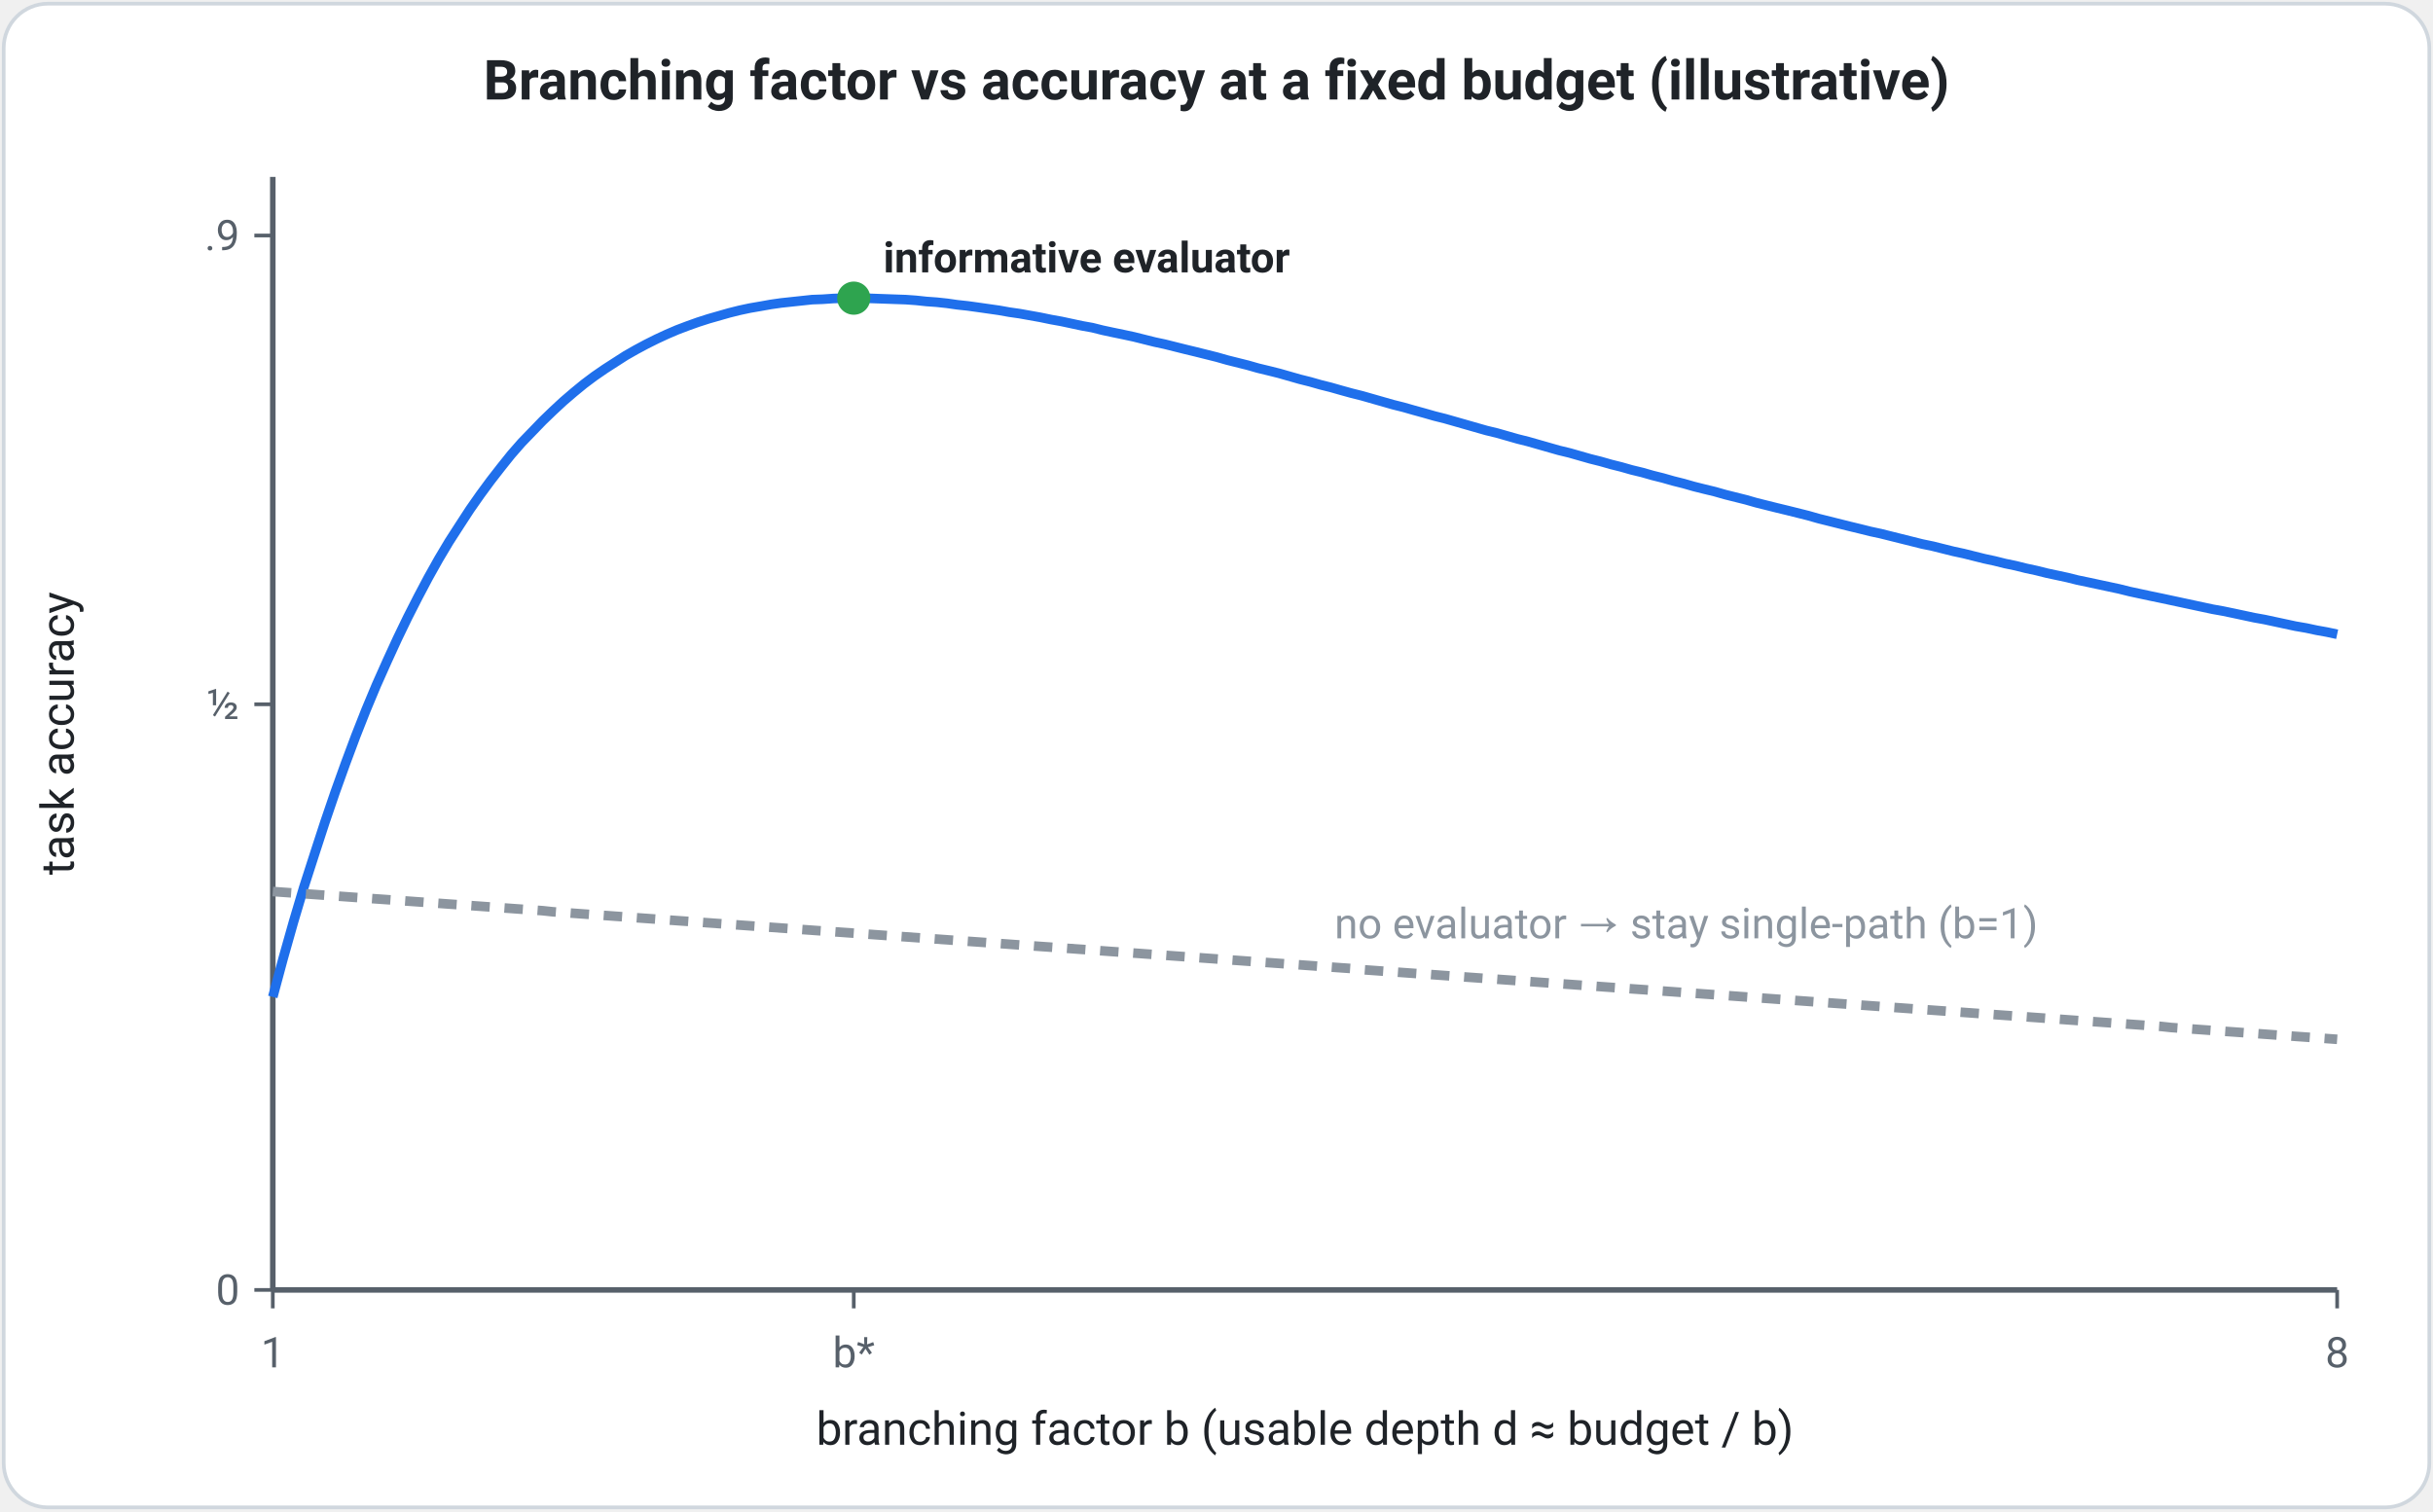
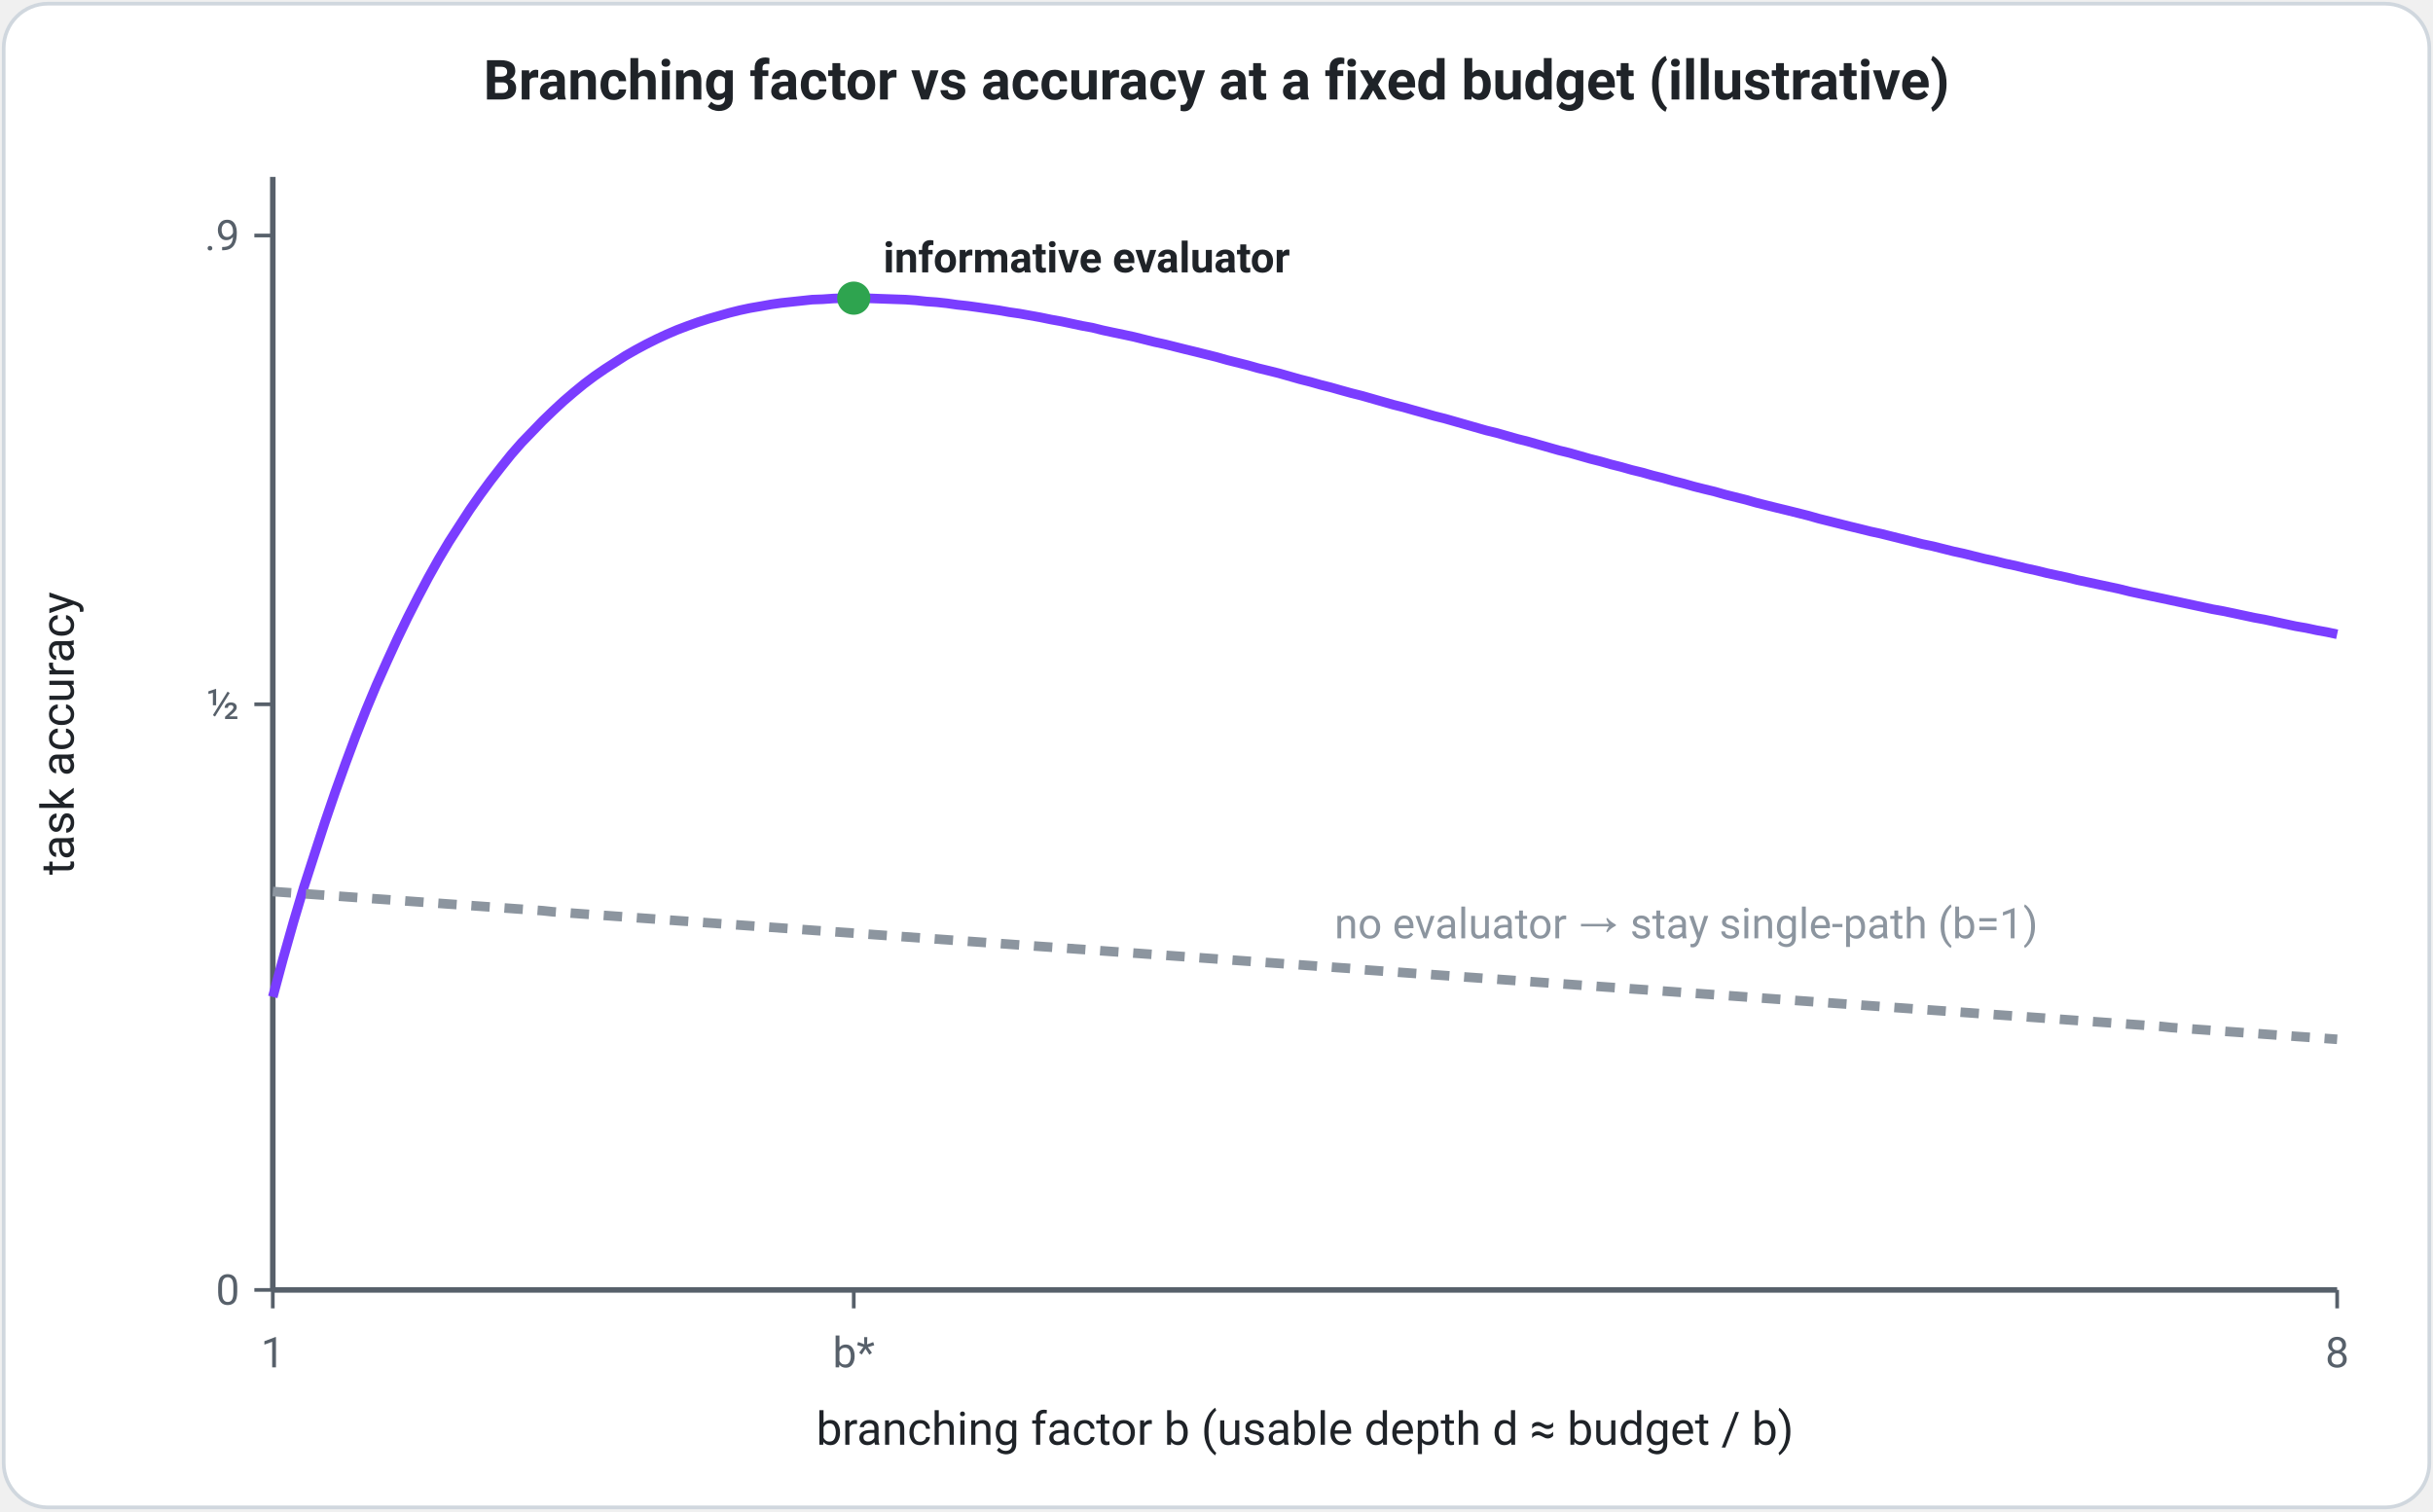
<svg xmlns="http://www.w3.org/2000/svg" viewBox="0 0 660 410" width="660" height="410" font-family="-apple-system,BlinkMacSystemFont,Segoe UI,Roboto,Helvetica,Arial,sans-serif">
  <rect x="1" y="1" width="658" height="408" rx="12" fill="#ffffff" stroke="#d0d7de" />
  <text x="330.0" y="27" text-anchor="middle" font-size="15" font-weight="700" fill="#1f2328">Branching factor vs accuracy at a fixed budget  (illustrative)</text>
  <line x1="74" y1="48" x2="74" y2="350" stroke="#57606a" stroke-width="1.5" />
  <line x1="74" y1="350" x2="634" y2="350" stroke="#57606a" stroke-width="1.5" />
  <line x1="74.0" y1="350" x2="74.0" y2="355" stroke="#57606a" />
  <text x="74.0" y="371" text-anchor="middle" font-size="11.5" fill="#57606a">1</text>
  <line x1="231.6" y1="350" x2="231.6" y2="355" stroke="#57606a" />
  <text x="231.6" y="371" text-anchor="middle" font-size="11.5" fill="#57606a">b*</text>
  <line x1="634.0" y1="350" x2="634.0" y2="355" stroke="#57606a" />
  <text x="634.0" y="371" text-anchor="middle" font-size="11.5" fill="#57606a">8</text>
  <line x1="69" y1="350.0" x2="74" y2="350.0" stroke="#57606a" />
  <text x="65" y="354.0" text-anchor="end" font-size="11.5" fill="#57606a">0</text>
  <line x1="69" y1="191.1" x2="74" y2="191.1" stroke="#57606a" />
  <text x="65" y="195.1" text-anchor="end" font-size="11.5" fill="#57606a">½</text>
  <line x1="69" y1="63.9" x2="74" y2="63.9" stroke="#57606a" />
  <text x="65" y="67.9" text-anchor="end" font-size="11.5" fill="#57606a">.9</text>
-   <polyline points="74.0,270.5 76.8,260.1 79.6,250.2 82.4,240.8 85.3,231.8 88.1,223.2 90.9,215.0 93.7,207.2 96.5,199.7 99.3,192.6 102.1,185.9 105.0,179.4 107.8,173.3 110.6,167.5 113.4,162.0 116.2,156.7 119.0,151.7 121.8,147.0 124.7,142.5 127.5,138.2 130.3,134.2 133.1,130.4 135.9,126.8 138.7,123.3 141.5,120.1 144.4,117.1 147.2,114.2 150.0,111.5 152.8,108.9 155.6,106.5 158.4,104.2 161.2,102.1 164.1,100.1 166.9,98.3 169.7,96.5 172.5,94.9 175.3,93.4 178.1,92.0 180.9,90.7 183.7,89.5 186.6,88.4 189.4,87.4 192.2,86.5 195.0,85.7 197.8,84.9 200.6,84.2 203.4,83.6 206.3,83.1 209.1,82.6 211.9,82.2 214.7,81.9 217.5,81.6 220.3,81.3 223.1,81.2 226.0,81.0 228.8,80.9 231.6,80.9 234.4,80.9 237.2,81.0 240.0,81.1 242.8,81.2 245.7,81.3 248.5,81.5 251.3,81.8 254.1,82.0 256.9,82.3 259.7,82.7 262.5,83.0 265.4,83.4 268.2,83.8 271.0,84.2 273.8,84.7 276.6,85.1 279.4,85.6 282.2,86.1 285.1,86.7 287.9,87.2 290.7,87.8 293.5,88.4 296.3,88.9 299.1,89.6 301.9,90.2 304.8,90.8 307.6,91.4 310.4,92.1 313.2,92.8 316.0,93.4 318.8,94.1 321.6,94.8 324.5,95.5 327.3,96.2 330.1,96.9 332.9,97.7 335.7,98.4 338.5,99.1 341.3,99.9 344.2,100.6 347.0,101.3 349.8,102.1 352.6,102.9 355.4,103.6 358.2,104.4 361.0,105.1 363.8,105.9 366.7,106.7 369.5,107.4 372.3,108.2 375.1,109.0 377.9,109.8 380.7,110.5 383.5,111.3 386.4,112.1 389.2,112.9 392.0,113.6 394.8,114.4 397.6,115.2 400.4,116.0 403.2,116.8 406.1,117.5 408.9,118.3 411.7,119.1 414.5,119.8 417.3,120.6 420.1,121.4 422.9,122.2 425.8,122.9 428.6,123.7 431.4,124.5 434.2,125.2 437.0,126.0 439.8,126.7 442.6,127.5 445.5,128.2 448.3,129.0 451.1,129.7 453.9,130.5 456.7,131.2 459.5,132.0 462.3,132.7 465.2,133.4 468.0,134.2 470.8,134.9 473.6,135.6 476.4,136.4 479.2,137.1 482.0,137.8 484.9,138.5 487.7,139.2 490.5,139.9 493.3,140.7 496.1,141.4 498.9,142.1 501.7,142.8 504.6,143.5 507.4,144.2 510.2,144.8 513.0,145.5 515.8,146.2 518.6,146.9 521.4,147.6 524.3,148.2 527.1,148.9 529.9,149.6 532.7,150.2 535.5,150.9 538.3,151.6 541.1,152.2 543.9,152.9 546.8,153.5 549.6,154.2 552.4,154.8 555.2,155.5 558.0,156.1 560.8,156.7 563.6,157.4 566.5,158.0 569.3,158.6 572.1,159.2 574.9,159.8 577.7,160.5 580.5,161.1 583.3,161.7 586.2,162.3 589.0,162.9 591.8,163.5 594.6,164.1 597.4,164.7 600.2,165.3 603.0,165.8 605.9,166.4 608.7,167.0 611.5,167.6 614.3,168.1 617.1,168.7 619.9,169.3 622.7,169.9 625.6,170.4 628.4,171.0 631.2,171.5 634.0,172.1" fill="none" stroke="#1f6feb" stroke-width="2.6" />
+   <polyline points="74.0,270.5 76.8,260.1 79.6,250.2 82.4,240.8 85.3,231.8 88.1,223.2 90.9,215.0 93.7,207.2 96.5,199.7 99.3,192.6 102.1,185.9 105.0,179.4 107.8,173.3 110.6,167.5 113.4,162.0 116.2,156.7 119.0,151.7 121.8,147.0 124.7,142.5 127.5,138.2 130.3,134.2 133.1,130.4 135.9,126.8 138.7,123.3 141.5,120.1 144.4,117.1 147.2,114.2 150.0,111.5 152.8,108.9 155.6,106.5 158.4,104.2 161.2,102.1 164.1,100.1 166.9,98.3 169.7,96.5 172.5,94.9 175.3,93.4 178.1,92.0 180.9,90.7 183.7,89.5 186.6,88.4 189.4,87.4 192.2,86.5 195.0,85.7 197.8,84.9 200.6,84.2 203.4,83.6 206.3,83.1 209.1,82.6 211.9,82.2 214.7,81.9 217.5,81.6 220.3,81.3 223.1,81.2 226.0,81.0 228.8,80.9 231.6,80.9 234.4,80.9 237.2,81.0 240.0,81.1 242.8,81.2 245.7,81.3 248.5,81.5 251.3,81.8 254.1,82.0 256.9,82.3 259.7,82.7 262.5,83.0 265.4,83.4 268.2,83.8 271.0,84.2 273.8,84.7 276.6,85.1 279.4,85.6 282.2,86.1 285.1,86.7 287.9,87.2 290.7,87.8 293.5,88.4 296.3,88.9 299.1,89.6 301.9,90.2 304.8,90.8 307.6,91.4 310.4,92.1 313.2,92.8 316.0,93.4 318.8,94.1 321.6,94.8 324.5,95.5 327.3,96.2 330.1,96.9 332.9,97.7 335.7,98.4 338.5,99.1 341.3,99.9 344.2,100.6 347.0,101.3 349.8,102.1 352.6,102.9 355.4,103.6 358.2,104.4 361.0,105.1 363.8,105.9 366.7,106.7 369.5,107.4 372.3,108.2 375.1,109.0 377.9,109.8 380.7,110.5 383.5,111.3 386.4,112.1 389.2,112.9 392.0,113.6 394.8,114.4 397.6,115.2 400.4,116.0 403.2,116.8 406.1,117.5 408.9,118.3 411.7,119.1 414.5,119.8 417.3,120.6 420.1,121.4 422.9,122.2 425.8,122.9 428.6,123.7 431.4,124.5 434.2,125.2 437.0,126.0 439.8,126.7 442.6,127.5 445.5,128.2 448.3,129.0 451.1,129.7 453.9,130.5 456.7,131.2 459.5,132.0 462.3,132.7 465.2,133.4 468.0,134.2 470.8,134.9 473.6,135.6 476.4,136.4 479.2,137.1 482.0,137.8 484.9,138.5 487.7,139.2 490.5,139.9 493.3,140.7 496.1,141.4 498.9,142.1 501.7,142.8 504.6,143.5 507.4,144.2 510.2,144.8 513.0,145.5 515.8,146.2 518.6,146.9 521.4,147.6 524.3,148.2 527.1,148.9 529.9,149.6 532.7,150.2 535.5,150.9 538.3,151.6 541.1,152.2 543.9,152.9 546.8,153.5 549.6,154.2 552.4,154.8 555.2,155.5 558.0,156.1 560.8,156.7 563.6,157.4 566.5,158.0 569.3,158.6 572.1,159.2 574.9,159.8 577.7,160.5 580.5,161.1 583.3,161.7 586.2,162.3 589.0,162.9 591.8,163.5 594.6,164.1 597.4,164.7 600.2,165.3 603.0,165.8 605.9,166.4 608.7,167.0 611.5,167.6 614.3,168.1 617.1,168.7 619.9,169.3 622.7,169.9 625.6,170.4 628.4,171.0 631.2,171.5 634.0,172.1" fill="none" stroke="#7a3dff" stroke-width="2.6" />
  <polyline points="74.0,241.9 76.8,242.1 79.6,242.3 82.4,242.5 85.3,242.7 88.1,242.9 90.9,243.1 93.7,243.3 96.5,243.5 99.3,243.7 102.1,243.9 105.0,244.1 107.8,244.3 110.6,244.5 113.4,244.7 116.2,244.9 119.0,245.1 121.8,245.3 124.7,245.5 127.5,245.7 130.3,245.9 133.1,246.1 135.9,246.3 138.7,246.5 141.5,246.7 144.4,246.9 147.2,247.1 150.0,247.4 152.8,247.6 155.6,247.8 158.4,248.0 161.2,248.2 164.1,248.4 166.9,248.6 169.7,248.8 172.5,249.0 175.3,249.2 178.1,249.4 180.9,249.6 183.7,249.8 186.6,250.0 189.4,250.2 192.2,250.4 195.0,250.6 197.8,250.8 200.6,251.0 203.4,251.2 206.3,251.4 209.1,251.6 211.9,251.8 214.7,252.0 217.5,252.2 220.3,252.4 223.1,252.6 226.0,252.8 228.8,253.0 231.6,253.2 234.4,253.4 237.2,253.6 240.0,253.8 242.8,254.0 245.7,254.2 248.5,254.4 251.3,254.6 254.1,254.8 256.9,255.0 259.7,255.2 262.5,255.4 265.4,255.6 268.2,255.8 271.0,256.0 273.8,256.2 276.6,256.4 279.4,256.6 282.2,256.8 285.1,257.0 287.9,257.2 290.7,257.4 293.5,257.6 296.3,257.8 299.1,258.0 301.9,258.2 304.8,258.4 307.6,258.6 310.4,258.8 313.2,259.0 316.0,259.2 318.8,259.4 321.6,259.6 324.5,259.8 327.3,260.0 330.1,260.2 332.9,260.4 335.7,260.6 338.5,260.8 341.3,261.0 344.2,261.2 347.0,261.4 349.8,261.6 352.6,261.8 355.4,262.0 358.2,262.2 361.0,262.4 363.8,262.6 366.7,262.8 369.5,263.1 372.3,263.3 375.1,263.5 377.9,263.7 380.7,263.9 383.5,264.1 386.4,264.3 389.2,264.5 392.0,264.7 394.8,264.9 397.6,265.1 400.4,265.3 403.2,265.5 406.1,265.7 408.9,265.9 411.7,266.1 414.5,266.3 417.3,266.5 420.1,266.7 422.9,266.9 425.8,267.1 428.6,267.3 431.4,267.5 434.2,267.7 437.0,267.9 439.8,268.1 442.6,268.3 445.5,268.5 448.3,268.7 451.1,268.9 453.9,269.1 456.7,269.3 459.5,269.5 462.3,269.7 465.2,269.9 468.0,270.1 470.8,270.3 473.6,270.5 476.4,270.7 479.2,270.9 482.0,271.1 484.9,271.3 487.7,271.5 490.5,271.7 493.3,271.9 496.1,272.1 498.9,272.3 501.7,272.5 504.6,272.7 507.4,272.9 510.2,273.1 513.0,273.3 515.8,273.5 518.6,273.7 521.4,273.9 524.3,274.1 527.1,274.3 529.9,274.5 532.7,274.7 535.5,274.9 538.3,275.1 541.1,275.3 543.9,275.5 546.8,275.7 549.6,275.9 552.4,276.1 555.2,276.3 558.0,276.5 560.8,276.7 563.6,276.9 566.5,277.1 569.3,277.3 572.1,277.5 574.9,277.7 577.7,277.9 580.5,278.1 583.3,278.3 586.2,278.5 589.0,278.8 591.8,279.0 594.6,279.2 597.4,279.4 600.2,279.6 603.0,279.8 605.9,280.0 608.7,280.2 611.5,280.4 614.3,280.6 617.1,280.8 619.9,281.0 622.7,281.2 625.6,281.4 628.4,281.6 631.2,281.8 634.0,282.0" fill="none" stroke="#8c959f" stroke-width="2.6" stroke-dasharray="5 4" />
  <circle cx="231.6" cy="80.9" r="4.5" fill="#2ea44f" />
  <text x="239.6" y="73.9" text-anchor="start" font-size="11.5" font-weight="600" fill="#1f2328">informative evaluator</text>
  <text x="362.0" y="254.6" text-anchor="start" font-size="11.5" fill="#8c959f">no evaluator → stay single-path (b=1)</text>
  <text x="354.0" y="392" text-anchor="middle" font-size="12.5" fill="#1f2328">branching factor b   (usable depth d ≈ budget / b)</text>
  <text transform="translate(20,199.0) rotate(-90)" text-anchor="middle" font-size="12.5" fill="#1f2328">task accuracy</text>
</svg>
